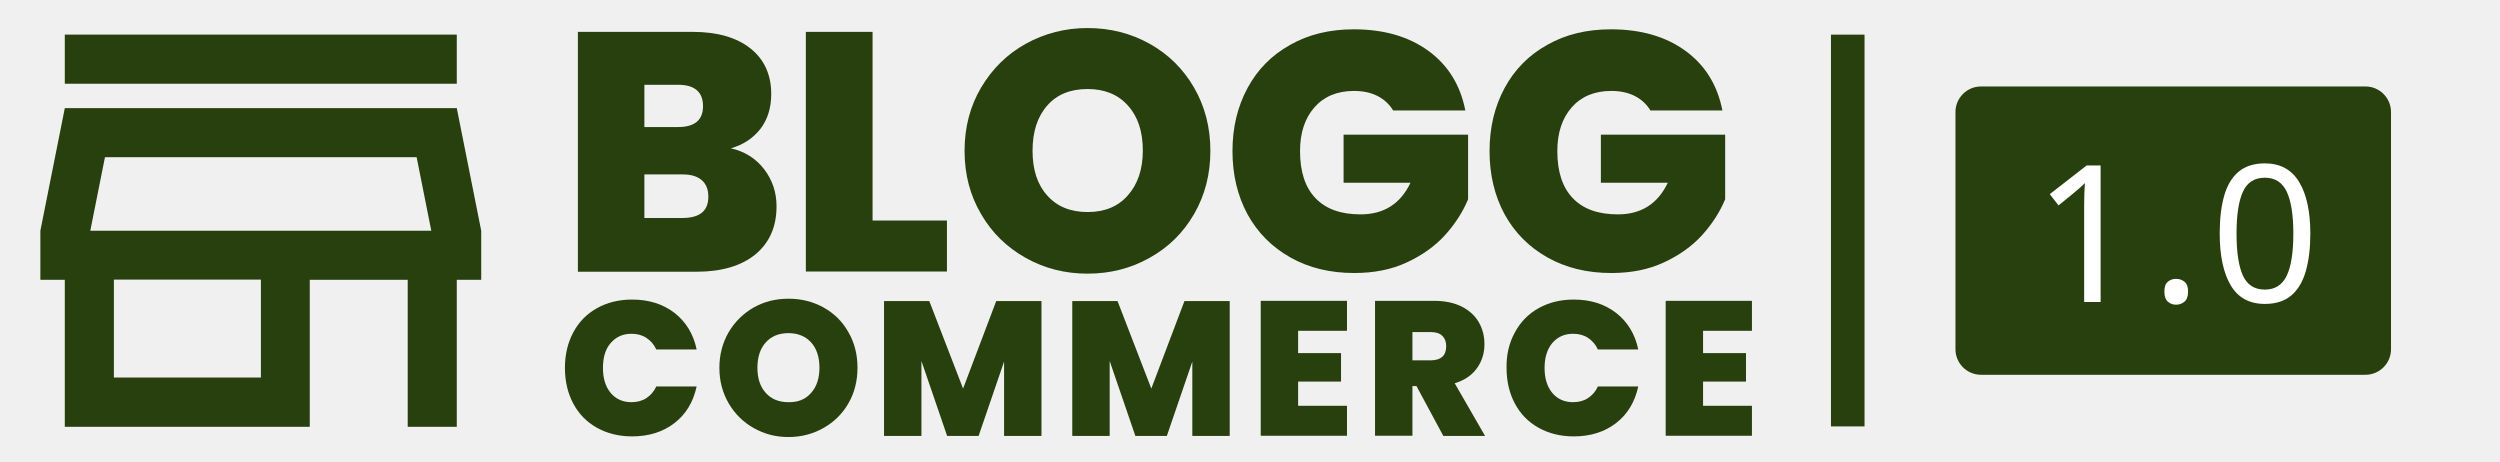
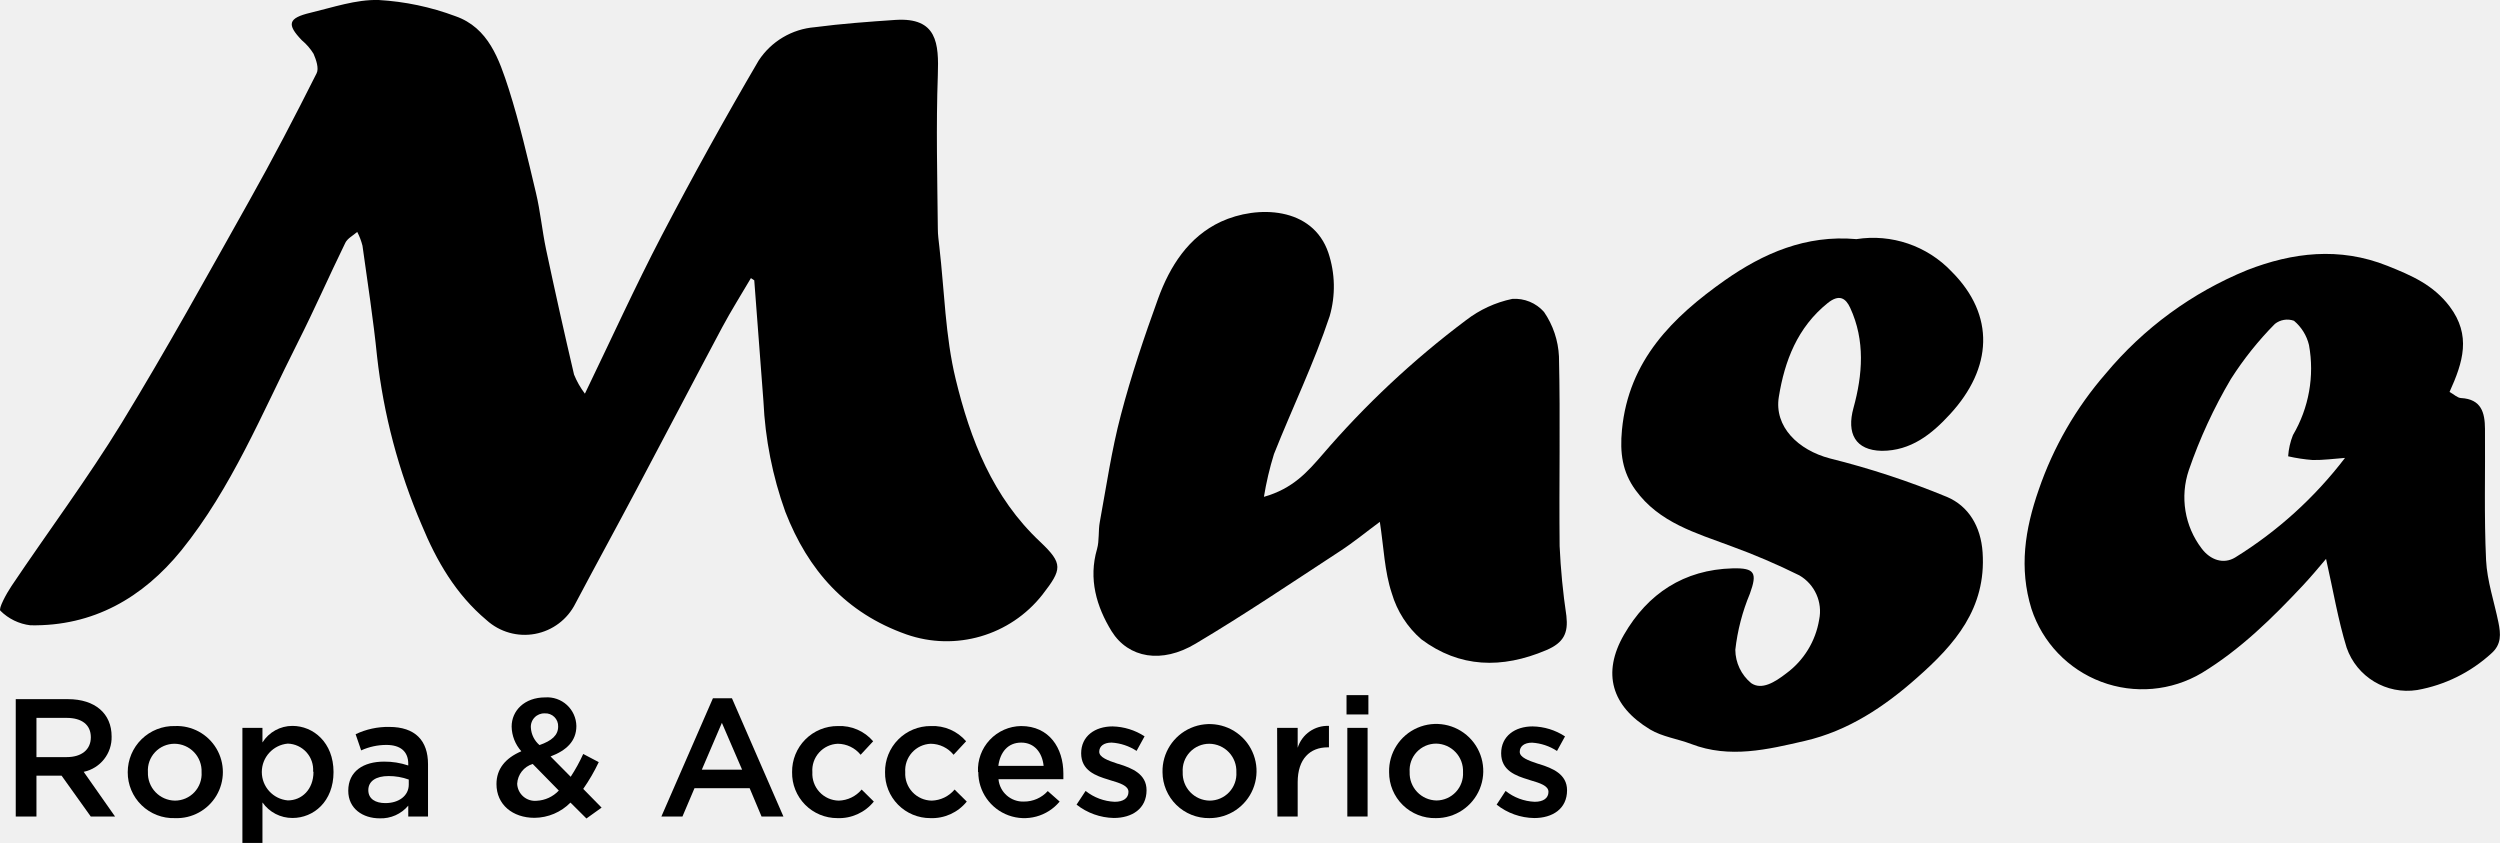
- <svg xmlns="http://www.w3.org/2000/svg" version="1.1" id="logo" x="0px" y="0px" viewBox="0 0 1176.7 217.1" style="enable-background:new 0 0 1176.7 217.1;" xml:space="preserve">
-   <style type="text/css">
- 	.st0{fill:#27400D;}
- 	.st1{fill:#FFFFFF;}
- 	.st2{font-family:'Poppins-ExtraBold';}
- 	.st3{font-size:90px;}
- 	.st4{letter-spacing:4;}
- </style>
-   <g>
-     <path class="st0" d="M359.7,79.7c3.9,5.1,5.8,10.9,5.8,17.4c0,9.6-3.3,17.1-9.9,22.6c-6.6,5.4-15.9,8.2-27.8,8.2H272V15H326   c11.5,0,20.6,2.6,27.1,7.7S363,35,363,44.2c0,6.6-1.7,12.1-5.2,16.6c-3.5,4.4-8.1,7.4-13.8,9C350.6,71.3,355.8,74.6,359.7,79.7z    M303.3,59.8h15.8c7.9,0,11.8-3.3,11.8-9.8c0-6.7-3.9-10.1-11.8-10.1h-15.8V59.8z M333.4,92.6c0-3.4-1-6-3.1-7.8   c-2.1-1.8-5-2.7-8.9-2.7h-18.1v20.5h18.2C329.5,102.5,333.4,99.2,333.4,92.6z" />
-     <path class="st0" d="M410.7,103.8h35v24h-66.4V15h31.4V103.8z" />
-     <path class="st0" d="M482.8,121.4c-8.9-5-15.9-11.8-21-20.6C456.6,92,454,82.1,454,71c0-11.1,2.6-21,7.8-29.8   c5.2-8.8,12.2-15.7,21-20.6c8.9-4.9,18.6-7.4,29.1-7.4c10.7,0,20.4,2.5,29.2,7.4c8.8,4.9,15.8,11.8,20.9,20.6   c5.1,8.8,7.7,18.7,7.7,29.8c0,11.1-2.6,21-7.7,29.8s-12.1,15.7-21,20.6c-8.9,5-18.6,7.4-29.1,7.4S491.7,126.4,482.8,121.4z    M530.9,91.9c4.6-5.2,7-12.2,7-21c0-9-2.3-16-7-21.2c-4.6-5.2-11-7.8-19-7.8c-8.1,0-14.5,2.6-19,7.8C488.3,54.9,486,62,486,71   c0,8.9,2.3,15.9,6.9,21c4.6,5.2,10.9,7.8,19,7.8C520,99.8,526.3,97.2,530.9,91.9z" />
-     <path class="st0" d="M655.8,52.1c-1.8-3-4.3-5.3-7.4-6.9c-3.1-1.6-6.9-2.4-11.1-2.4c-7.9,0-14.1,2.6-18.6,7.7   c-4.5,5.1-6.8,12-6.8,20.6c0,9.7,2.4,17.1,7.3,22.2c4.9,5.1,11.9,7.6,21.2,7.6c11,0,18.8-5,23.5-14.9h-31.5V63.4h58.6v30.4   c-2.5,6-6.1,11.6-10.8,16.8c-4.7,5.2-10.7,9.5-18,12.9c-7.3,3.4-15.5,5-24.8,5c-11.3,0-21.3-2.4-30-7.3   c-8.7-4.9-15.4-11.6-20.2-20.3c-4.7-8.7-7.1-18.6-7.1-29.8c0-11.1,2.4-21,7.1-29.7c4.7-8.7,11.4-15.5,20.1-20.3   c8.6-4.9,18.6-7.3,29.9-7.3c14.2,0,25.9,3.4,35.2,10.2c9.3,6.8,15,16.2,17.3,28H655.8z" />
-     <path class="st0" d="M776.9,52.1c-1.8-3-4.3-5.3-7.4-6.9c-3.1-1.6-6.9-2.4-11.1-2.4c-7.9,0-14.1,2.6-18.6,7.7   c-4.5,5.1-6.8,12-6.8,20.6c0,9.7,2.4,17.1,7.3,22.2c4.9,5.1,11.9,7.6,21.2,7.6c11,0,18.8-5,23.5-14.9h-31.5V63.4H812v30.4   c-2.5,6-6.1,11.6-10.8,16.8c-4.7,5.2-10.7,9.5-18,12.9c-7.3,3.4-15.5,5-24.8,5c-11.3,0-21.3-2.4-30-7.3   c-8.7-4.9-15.4-11.6-20.2-20.3c-4.7-8.7-7.1-18.6-7.1-29.8c0-11.1,2.4-21,7.1-29.7c4.7-8.7,11.4-15.5,20.1-20.3   c8.6-4.9,18.6-7.3,29.9-7.3c14.2,0,25.9,3.4,35.2,10.2c9.3,6.8,15,16.2,17.3,28H776.9z" />
-   </g>
-   <g>
-     <path class="st0" d="M269.8,156.5c2.6-4.9,6.3-8.7,11.1-11.4c4.8-2.7,10.3-4.1,16.6-4.1c7.9,0,14.6,2.1,20,6.3   c5.4,4.2,8.9,10,10.4,17.2h-19c-1.1-2.4-2.7-4.2-4.7-5.5c-2-1.3-4.3-1.9-7-1.9c-4.1,0-7.3,1.5-9.8,4.4s-3.6,6.8-3.6,11.7   c0,4.9,1.2,8.8,3.6,11.7c2.4,2.9,5.7,4.4,9.8,4.4c2.6,0,5-0.6,7-1.9c2-1.3,3.6-3.1,4.7-5.5h19c-1.6,7.3-5,13-10.4,17.2   c-5.4,4.2-12.1,6.3-20,6.3c-6.2,0-11.8-1.4-16.6-4.1c-4.8-2.7-8.5-6.5-11.1-11.4c-2.6-4.9-3.9-10.5-3.9-16.8   C265.9,167,267.2,161.4,269.8,156.5z" />
-     <path class="st0" d="M354.8,201.5c-5-2.8-8.9-6.7-11.8-11.6c-2.9-5-4.4-10.5-4.4-16.8c0-6.2,1.5-11.8,4.4-16.8   c2.9-4.9,6.9-8.8,11.8-11.6c5-2.8,10.4-4.1,16.4-4.1c6,0,11.5,1.4,16.4,4.1c5,2.8,8.9,6.6,11.7,11.6c2.9,5,4.3,10.5,4.3,16.8   c0,6.2-1.4,11.8-4.3,16.8s-6.8,8.8-11.8,11.6c-5,2.8-10.4,4.2-16.4,4.2S359.8,204.3,354.8,201.5z M381.8,184.9   c2.6-2.9,3.9-6.9,3.9-11.8c0-5-1.3-9-3.9-11.9c-2.6-2.9-6.2-4.4-10.7-4.4c-4.6,0-8.1,1.5-10.7,4.4c-2.6,2.9-3.9,6.9-3.9,11.9   c0,5,1.3,8.9,3.9,11.8c2.6,2.9,6.1,4.4,10.7,4.4C375.7,189.4,379.2,187.9,381.8,184.9z" />
-     <path class="st0" d="M490.2,141.7v63.5h-17.6v-35l-12,35h-14.8l-12.1-35.3v35.3h-17.6v-63.5h21.3l15.9,41.2l15.6-41.2H490.2z" />
-     <path class="st0" d="M578.8,141.7v63.5h-17.6v-35l-12,35h-14.8l-12.1-35.3v35.3h-17.6v-63.5h21.3l15.9,41.2l15.6-41.2H578.8z" />
-     <path class="st0" d="M611,155.8v10.4h20.2v13.4H611V191H634v14.1h-40.6v-63.5H634v14.1H611z" />
-     <path class="st0" d="M679.3,205.1l-12.6-23.4h-1.9v23.4h-17.6v-63.5H675c5.1,0,9.4,0.9,13,2.7c3.5,1.8,6.2,4.2,8,7.3   c1.8,3.1,2.7,6.6,2.7,10.4c0,4.3-1.2,8.1-3.6,11.4c-2.4,3.3-5.8,5.6-10.4,7l14.3,24.8H679.3z M664.8,169.6h8.7   c2.4,0,4.2-0.6,5.4-1.7c1.2-1.1,1.8-2.8,1.8-5c0-2-0.6-3.6-1.8-4.8c-1.2-1.2-3-1.8-5.4-1.8h-8.7V169.6z" />
-     <path class="st0" d="M713,156.5c2.6-4.9,6.3-8.7,11.1-11.4c4.8-2.7,10.3-4.1,16.6-4.1c7.9,0,14.6,2.1,20,6.3   c5.4,4.2,8.9,10,10.4,17.2h-19c-1.1-2.4-2.7-4.2-4.7-5.5c-2-1.3-4.3-1.9-7-1.9c-4.1,0-7.3,1.5-9.8,4.4c-2.4,2.9-3.6,6.8-3.6,11.7   c0,4.9,1.2,8.8,3.6,11.7c2.4,2.9,5.7,4.4,9.8,4.4c2.6,0,5-0.6,7-1.9c2-1.3,3.6-3.1,4.7-5.5h19c-1.6,7.3-5,13-10.4,17.2   c-5.4,4.2-12.1,6.3-20,6.3c-6.2,0-11.8-1.4-16.6-4.1c-4.8-2.7-8.5-6.5-11.1-11.4c-2.6-4.9-3.9-10.5-3.9-16.8   C709,167,710.3,161.4,713,156.5z" />
-     <path class="st0" d="M801.6,155.8v10.4h20.2v13.4h-20.2V191h23v14.1h-40.6v-63.5h40.6v14.1H801.6z" />
-   </g>
-   <path class="st0" d="M1113.4,176.4h-181c-6.6,0-12-5.4-12-12V52.7c0-6.6,5.4-12,12-12h181c6.6,0,12,5.4,12,12v111.7  C1125.4,171,1120,176.4,1113.4,176.4z" />
-   <text transform="matrix(1 0 0 1 956.7628 142.1455)" class="st1 st2 st3 st4">1.0</text>
-   <g>
-     <g>
-       <path class="st0" d="M196.1,74l6.9,34.6H42.5L49.4,74H196.1 M215,16.3H30.5v23.1H215V16.3z M215,50.9H30.5L19,108.6v23.1h11.5    v69.2h115.3v-69.2h46.1v69.2H215v-69.2h11.5v-23.1L215,50.9z M53.6,177.7v-46.1h69.2v46.1H53.6z" />
-     </g>
-   </g>
-   <rect x="861.8" y="16.3" class="st0" width="15.8" height="184.4" />
+ <svg xmlns="http://www.w3.org/2000/svg" viewBox="0 0 342.92 115.62">
+   <path d="M336,53.76c.6.33,1.08.82,1.58.84,2.78.15,3.27,2,3.28,4.23.05,6-.13,12,.15,18,.14,2.87,1.12,5.71,1.7,8.57.31,1.55.44,3-1,4.25a20.36,20.36,0,0,1-10.15,5,8.8,8.8,0,0,1-9.68-5.82c-1.17-3.79-1.82-7.74-2.82-12.17-1,1.19-2.07,2.46-3.18,3.65-4.2,4.47-8.51,8.74-13.86,12a16,16,0,0,1-23.37-8.8c-1.72-5.58-.9-10.89,1-16.34a47.94,47.94,0,0,1,9.16-15.89,49.71,49.71,0,0,1,19.45-14.24c6.17-2.4,12.62-3.21,19.21-.58,3.3,1.32,6.28,2.59,8.54,5.57C339,46,337.86,49.66,336,53.76Zm-14.35,9.05c-1.48.11-3,.32-4.43.29a22.94,22.94,0,0,1-3.36-.51,9.54,9.54,0,0,1,.66-2.91,18,18,0,0,0,2.2-12.35A6.22,6.22,0,0,0,314.66,44a2.74,2.74,0,0,0-2.62.43A45.52,45.52,0,0,0,306,52a68.07,68.07,0,0,0-5.76,12.48A11.59,11.59,0,0,0,302,75.24c1.2,1.59,3,2.19,4.59,1.23A56.06,56.06,0,0,0,321.66,62.81Z" transform="translate(0)" />
+   <path d="M254.64,32.8a14.84,14.84,0,0,1,13.06,4.45c6,6,5.62,13.24-.24,19.59-2.5,2.72-5.34,5-9.34,5-3.63-.07-4.85-2.39-3.88-5.89,1.25-4.54,1.62-9.24-.45-13.72-.61-1.33-1.5-1.93-3.09-.66-4.15,3.34-5.9,7.92-6.7,12.86-.67,4.1,2.66,7.31,7,8.45a114.15,114.15,0,0,1,16.08,5.29c2.91,1.24,4.63,4,4.87,7.61.51,7.68-3.81,12.62-9,17.19-4.5,4-9.48,7.29-15.35,8.65-5.1,1.18-10.34,2.46-15.6.44-1.88-.72-4-1-5.66-2-5.3-3.2-6.61-7.74-3.58-13,3.25-5.64,8.23-8.92,14.89-9.1,3.1-.08,3.4.64,2.38,3.47a28.11,28.11,0,0,0-2,7.7,6,6,0,0,0,2.17,4.57c1.45,1,3.26-.13,4.8-1.32A11.44,11.44,0,0,0,249.53,85a5.69,5.69,0,0,0-2.72-6.08,91.37,91.37,0,0,0-9.34-4c-4.83-1.81-9.88-3.21-13.13-7.7-1.81-2.49-2.16-5.1-1.86-8.25.92-9.58,7-15.5,14.11-20.52C241.84,34.77,247.69,32.18,254.64,32.8Z" transform="translate(0)" />
+   <path d="M173.37,68.15c4-1.13,6-3.46,8-5.76a124,124,0,0,1,19.71-18.46A15.63,15.63,0,0,1,207.43,41a5.31,5.31,0,0,1,4.36,1.79,11.75,11.75,0,0,1,2.05,6.11c.2,8.65,0,17.32.09,26a94,94,0,0,0,.93,9.59c.26,2.31-.33,3.66-2.76,4.69-6.1,2.59-11.89,2.43-17.14-1.49a13.31,13.31,0,0,1-4.05-6.31c-1-3-1.09-6.22-1.64-9.8-1.83,1.35-3.6,2.81-5.51,4.05-6.55,4.28-13,8.64-19.76,12.66-4.63,2.78-9.21,2-11.52-1.7-2.08-3.39-3.2-7.17-2-11.29.33-1.17.15-2.49.38-3.71.9-4.9,1.62-9.87,2.89-14.68,1.41-5.39,3.2-10.7,5.1-15.94,1.62-4.46,4.18-8.49,8.62-10.56,5-2.3,12.59-2.07,14.74,4.27a14.61,14.61,0,0,1,.18,8.68c-2.14,6.44-5.13,12.59-7.64,18.92A43.15,43.15,0,0,0,173.37,68.15Z" transform="translate(0)" />
+   <path d="M103,38.15c-1.32,2.25-2.72,4.47-3.95,6.77-3.94,7.39-7.8,14.81-11.73,22.2-2.77,5.23-5.62,10.42-8.39,15.66a7.78,7.78,0,0,1-12.19,2.28c-4.22-3.54-6.86-8.12-8.9-13.06a81.38,81.38,0,0,1-6.12-23.12c-.51-5.07-1.3-10.12-2-15.18A8.81,8.81,0,0,0,49,31.81c-.55.49-1.33.88-1.63,1.49-2.21,4.52-4.23,9.14-6.5,13.63-4.93,9.75-9.08,20-16,28.57C19.58,82,12.77,85.93,4.16,85.77a7,7,0,0,1-4.11-2c-.29-.27.81-2.32,1.53-3.39C6.61,72.89,12,65.67,16.7,58c6.11-10,11.74-20.21,17.46-30.4C37.4,21.84,40.44,16,43.43,10.05c.34-.66-.06-1.85-.42-2.67a7.5,7.5,0,0,0-1.6-1.85c-2.11-2.19-1.9-3.05,1.17-3.78S48.84-.09,51.94,0A36,36,0,0,1,62.47,2.22c4.54,1.58,6,5.93,7.32,10,1.48,4.66,2.59,9.45,3.72,14.21.61,2.55.85,5.19,1.39,7.76q1.83,8.61,3.84,17.19A11.41,11.41,0,0,0,80.23,54c3.6-7.45,6.88-14.67,10.54-21.69q6.35-12.15,13.29-24a10.2,10.2,0,0,1,7.71-4.58c3.67-.48,7.38-.75,11.08-1,5.71-.36,5.94,3.23,5.79,7.59-.25,7-.07,14,0,21.06,0,.83.12,1.66.21,2.48.7,6.07.81,12.27,2.24,18.15,2,8.26,5.08,16.22,11.6,22.32,3.16,3,3,3.75.29,7.25a16.71,16.71,0,0,1-18.65,5.44c-8.29-2.93-13.48-8.77-16.61-16.82a51.77,51.77,0,0,1-3-15.15c-.41-5.53-.84-11.07-1.26-16.6Z" transform="translate(0)" />
+   <path d="M2.16,95.9H9.31c3.76,0,6,2,6,5.11a4.82,4.82,0,0,1-3.83,4.86L15.78,112H12.45l-4-5.6H5V112H2.16Zm7,7.95c2,0,3.3-1,3.3-2.72s-1.24-2.66-3.33-2.66H5v5.38Z" transform="translate(0)" />
+   <path d="M17.52,105.92A6.33,6.33,0,0,1,24,99.59a6.32,6.32,0,1,1,0,12.63A6.27,6.27,0,0,1,17.52,105.92Zm10.13,0a3.74,3.74,0,0,0-3.71-3.9,3.65,3.65,0,0,0-3.65,3.9,3.76,3.76,0,0,0,3.7,3.9A3.66,3.66,0,0,0,27.65,105.92Z" transform="translate(0)" />
+   <path d="M33.25,99.84H36v2a4.85,4.85,0,0,1,4.11-2.27c2.86,0,5.64,2.27,5.64,6.33S43,112.2,40.13,112.2A5,5,0,0,1,36,110.07v5.55H33.25Zm9.7,6A3.59,3.59,0,0,0,39.48,102a3.91,3.91,0,0,0,0,7.79C41.39,109.79,43,108.3,43,105.87Z" transform="translate(0)" />
+   <path d="M56,112v-1.49a4.89,4.89,0,0,1-3.92,1.74c-2.29,0-4.31-1.31-4.31-3.78,0-2.69,2.09-4,4.91-4A10.13,10.13,0,0,1,56,105v-.23c0-1.68-1.06-2.59-3-2.59a8.36,8.36,0,0,0-3.46.75l-.76-2.22a10.31,10.31,0,0,1,4.61-1c3.57,0,5.32,1.88,5.32,5.11V112Zm.07-5.07a8,8,0,0,0-2.77-.48c-1.74,0-2.78.71-2.78,1.93s1,1.78,2.34,1.78c1.84,0,3.21-1,3.21-2.54Z" transform="translate(0)" />
+   <path d="M78.25,110.09a7,7,0,0,1-4.93,2.09c-3,0-5.22-1.81-5.22-4.63,0-2.07,1.21-3.56,3.41-4.5a5.22,5.22,0,0,1-1.33-3.39c0-2.16,1.74-4,4.61-4a4,4,0,0,1,4.27,3.92c0,2.11-1.4,3.37-3.54,4.18l2.76,2.79A23.07,23.07,0,0,0,80,103.42l2.13,1.12A25.19,25.19,0,0,1,80,108.21l2.52,2.57-2.08,1.49Zm-1.6-1.65-3.58-3.65a3,3,0,0,0-2.13,2.71,2.44,2.44,0,0,0,2.68,2.34A4.45,4.45,0,0,0,76.65,108.44Zm-.09-8.78a1.74,1.74,0,0,0-1.84-1.81,1.84,1.84,0,0,0-1.9,2A3.39,3.39,0,0,0,74,102.2C75.69,101.61,76.56,100.85,76.56,99.66Z" transform="translate(0)" />
+   <path d="M97.79,95.78h2.61L107.46,112h-3l-1.63-3.88H95.26L93.61,112H90.72Zm4,9.79-2.77-6.42-2.75,6.42Z" transform="translate(0)" />
+   <path d="M108.65,105.92a6.24,6.24,0,0,1,6.28-6.33,6,6,0,0,1,4.84,2.09l-1.72,1.85a4.08,4.08,0,0,0-3.14-1.51,3.64,3.64,0,0,0-3.48,3.9,3.69,3.69,0,0,0,3.62,3.9,4.24,4.24,0,0,0,3.14-1.52l1.67,1.65a6.12,6.12,0,0,1-5,2.27A6.19,6.19,0,0,1,108.65,105.92Z" transform="translate(0)" />
+   <path d="M121.4,105.92a6.24,6.24,0,0,1,6.28-6.33,6,6,0,0,1,4.84,2.09l-1.72,1.85a4.08,4.08,0,0,0-3.14-1.51,3.65,3.65,0,0,0-3.49,3.9,3.69,3.69,0,0,0,3.63,3.9,4.25,4.25,0,0,0,3.14-1.52l1.67,1.65a6.12,6.12,0,0,1-5,2.27A6.19,6.19,0,0,1,121.4,105.92Z" transform="translate(0)" />
+   <path d="M134.15,105.89a6,6,0,0,1,5.91-6.3c3.85,0,5.8,3,5.8,6.51,0,.18,0,.64,0,.78h-8.9a3.38,3.38,0,0,0,3.49,3.07,4.37,4.37,0,0,0,3.27-1.44l1.63,1.44a6.31,6.31,0,0,1-11.16-4.06Zm9-.84c-.18-1.79-1.24-3.19-3.07-3.19s-2.89,1.31-3.14,3.19Z" transform="translate(0)" />
+   <path d="M147.67,110.37l1.24-1.88a6.85,6.85,0,0,0,4,1.49c1.19,0,1.88-.51,1.88-1.36s-1.17-1.21-2.5-1.6l-.21-.07c-1.79-.53-3.78-1.26-3.78-3.62s1.9-3.69,4.31-3.69A8.4,8.4,0,0,1,157,101l-1.1,2a7,7,0,0,0-3.42-1.14c-1.08,0-1.7.5-1.7,1.26s1.17,1.19,2.5,1.63l.23.06c1.77.56,3.76,1.36,3.76,3.58,0,2.55-2,3.81-4.49,3.81A8.54,8.54,0,0,1,147.67,110.37Z" transform="translate(0)" />
+   <path d="M159.46,105.92a6.45,6.45,0,1,1,6.42,6.3A6.33,6.33,0,0,1,159.46,105.92Zm10.13,0a3.75,3.75,0,0,0-3.71-3.9,3.65,3.65,0,0,0-3.65,3.9,3.75,3.75,0,0,0,3.69,3.9A3.67,3.67,0,0,0,169.59,105.92Z" transform="translate(0)" />
+   <path d="M175.18,99.84H178v2.73a4.29,4.29,0,0,1,4.29-3v2.94h-.17c-2.43,0-4.12,1.58-4.12,4.79V112h-2.78Z" transform="translate(0)" />
+   <path d="M184.7,95.35h3V98h-3Zm.11,4.49h2.78V112h-2.78Z" transform="translate(0)" />
+   <path d="M190.54,105.92a6.46,6.46,0,1,1,6.42,6.3A6.27,6.27,0,0,1,190.54,105.92Zm10.14,0A3.75,3.75,0,0,0,197,102a3.64,3.64,0,0,0-3.64,3.9,3.75,3.75,0,0,0,3.69,3.9A3.67,3.67,0,0,0,200.68,105.92Z" transform="translate(0)" />
+   <path d="M205.29,110.37l1.23-1.88a6.85,6.85,0,0,0,4,1.49c1.19,0,1.88-.51,1.88-1.36s-1.17-1.21-2.5-1.6l-.2-.07c-1.79-.53-3.79-1.26-3.79-3.62s1.9-3.69,4.31-3.69a8.35,8.35,0,0,1,4.45,1.37l-1.1,2a7,7,0,0,0-3.42-1.14c-1.07,0-1.69.5-1.69,1.26s1.17,1.19,2.5,1.63l.22.06c1.77.56,3.77,1.36,3.77,3.58,0,2.55-2,3.81-4.5,3.81A8.49,8.49,0,0,1,205.29,110.37Z" transform="translate(0)" />
</svg>
